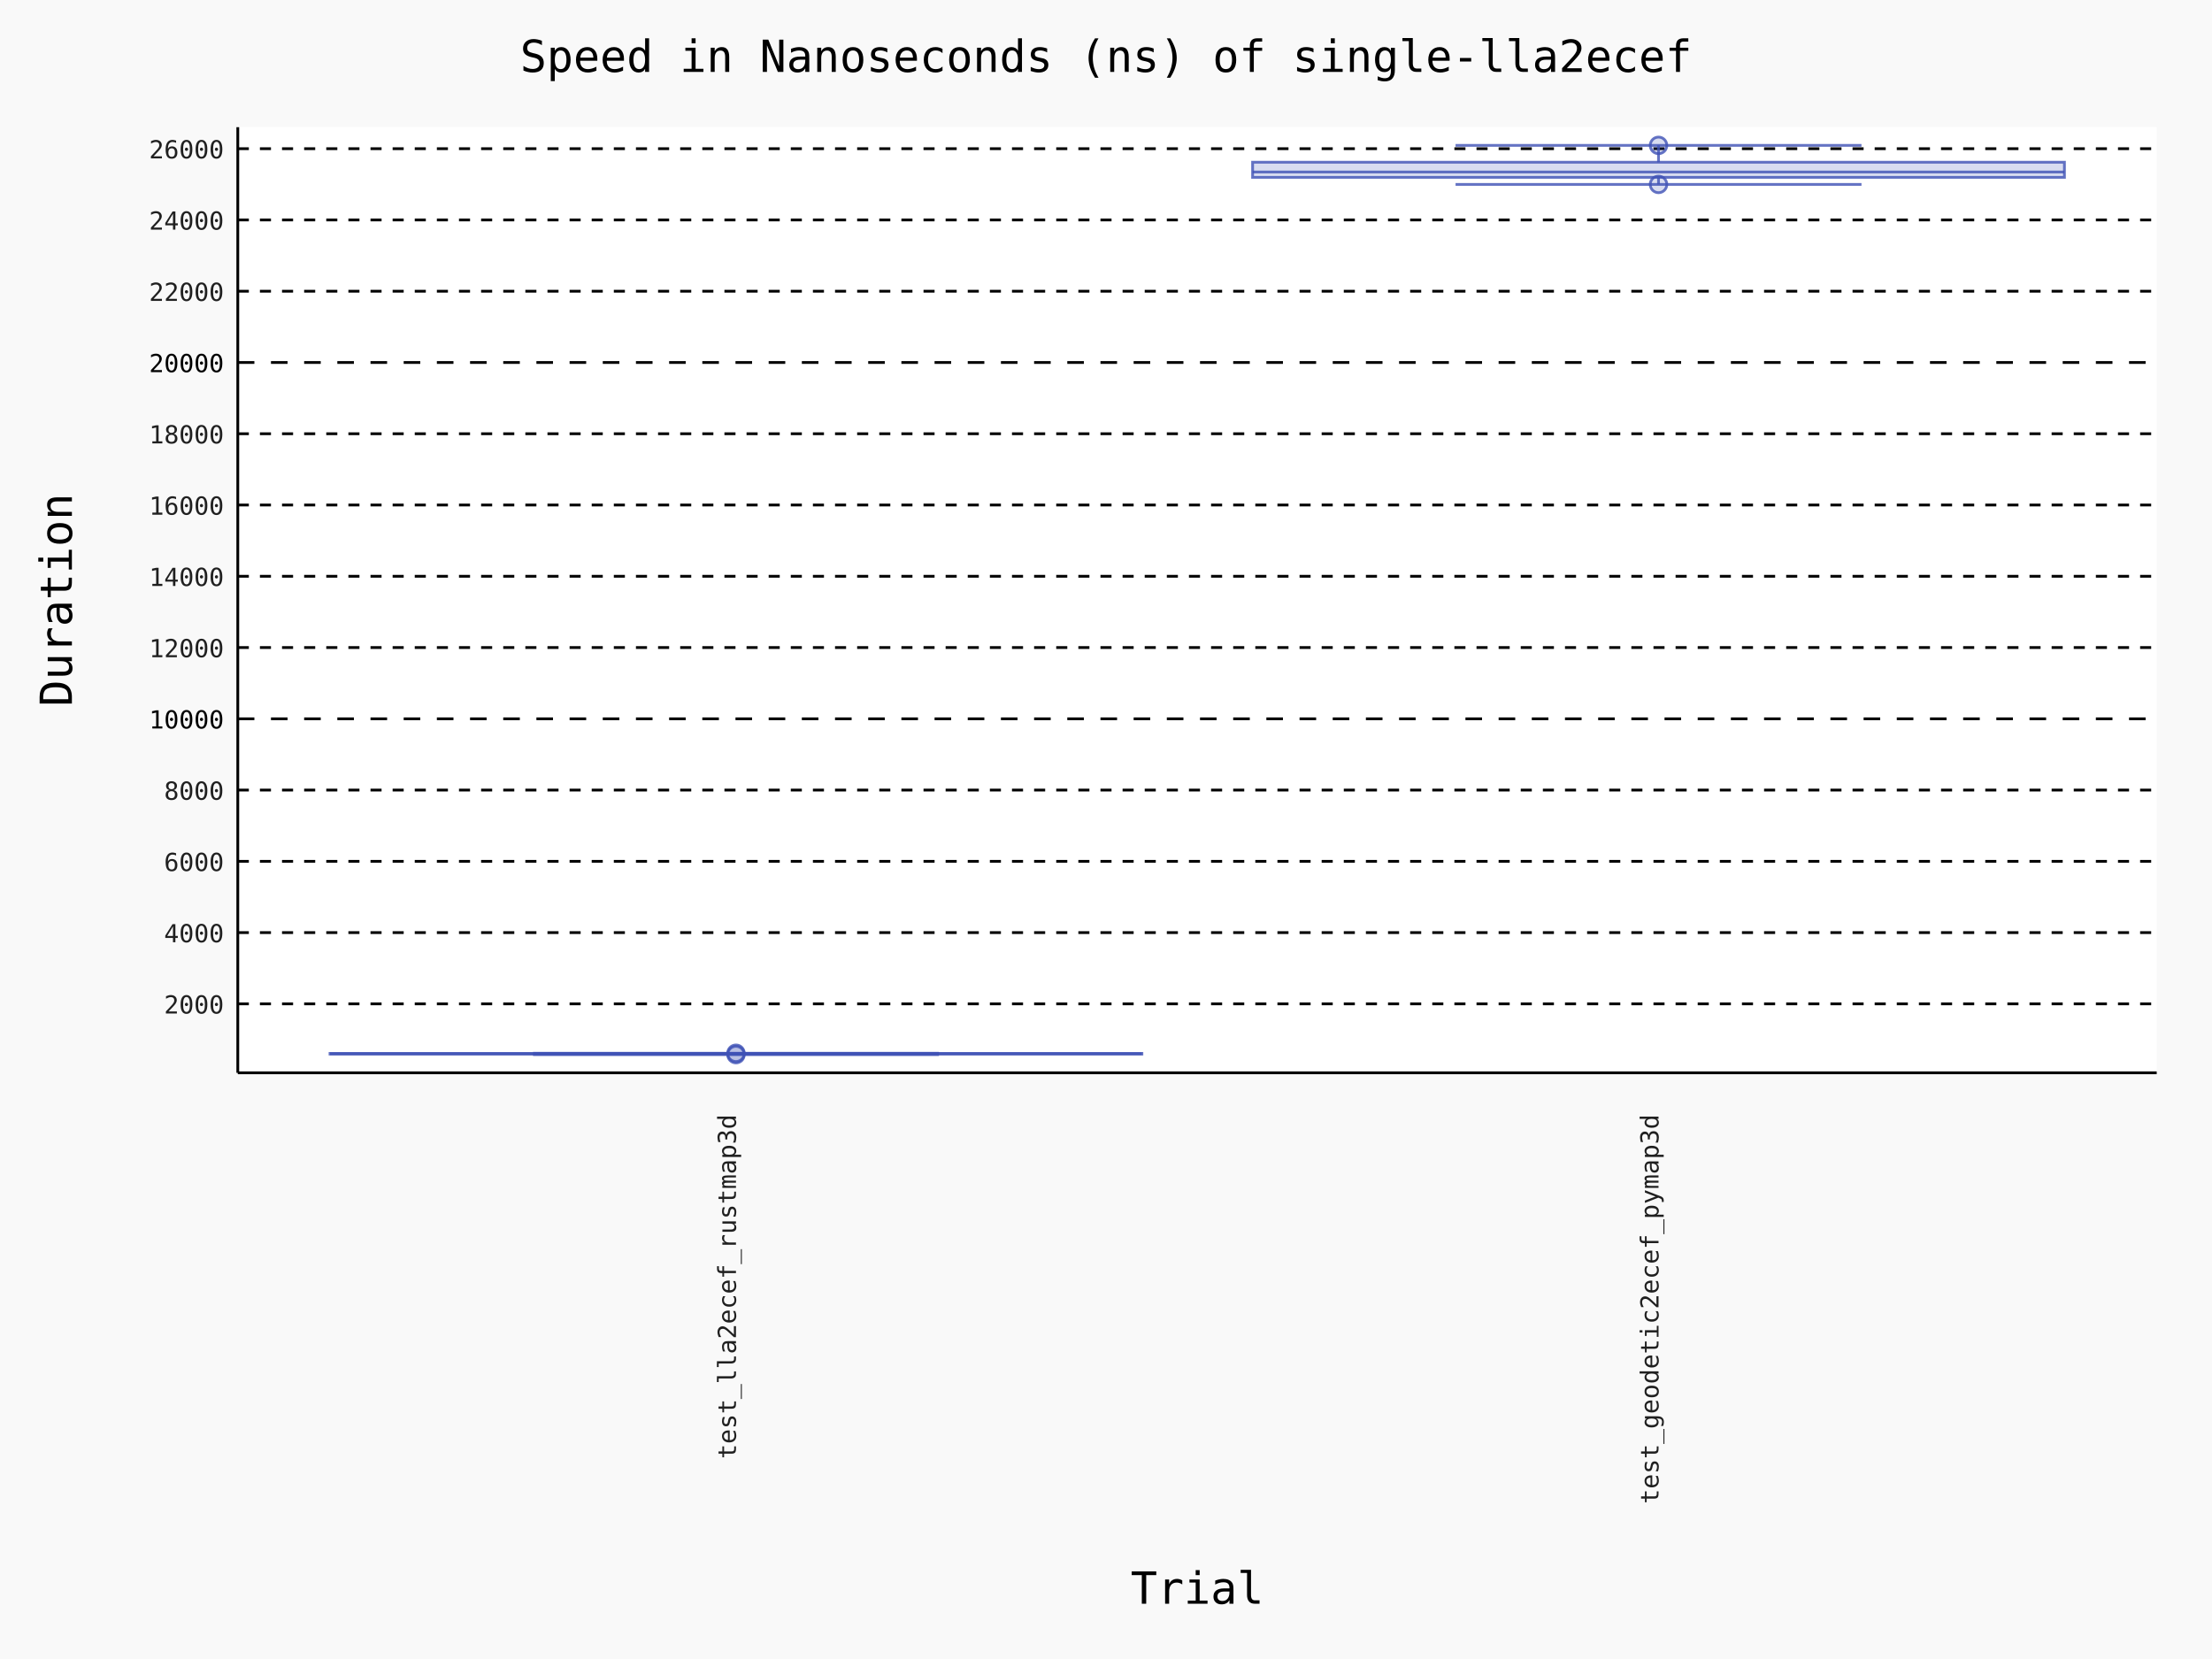
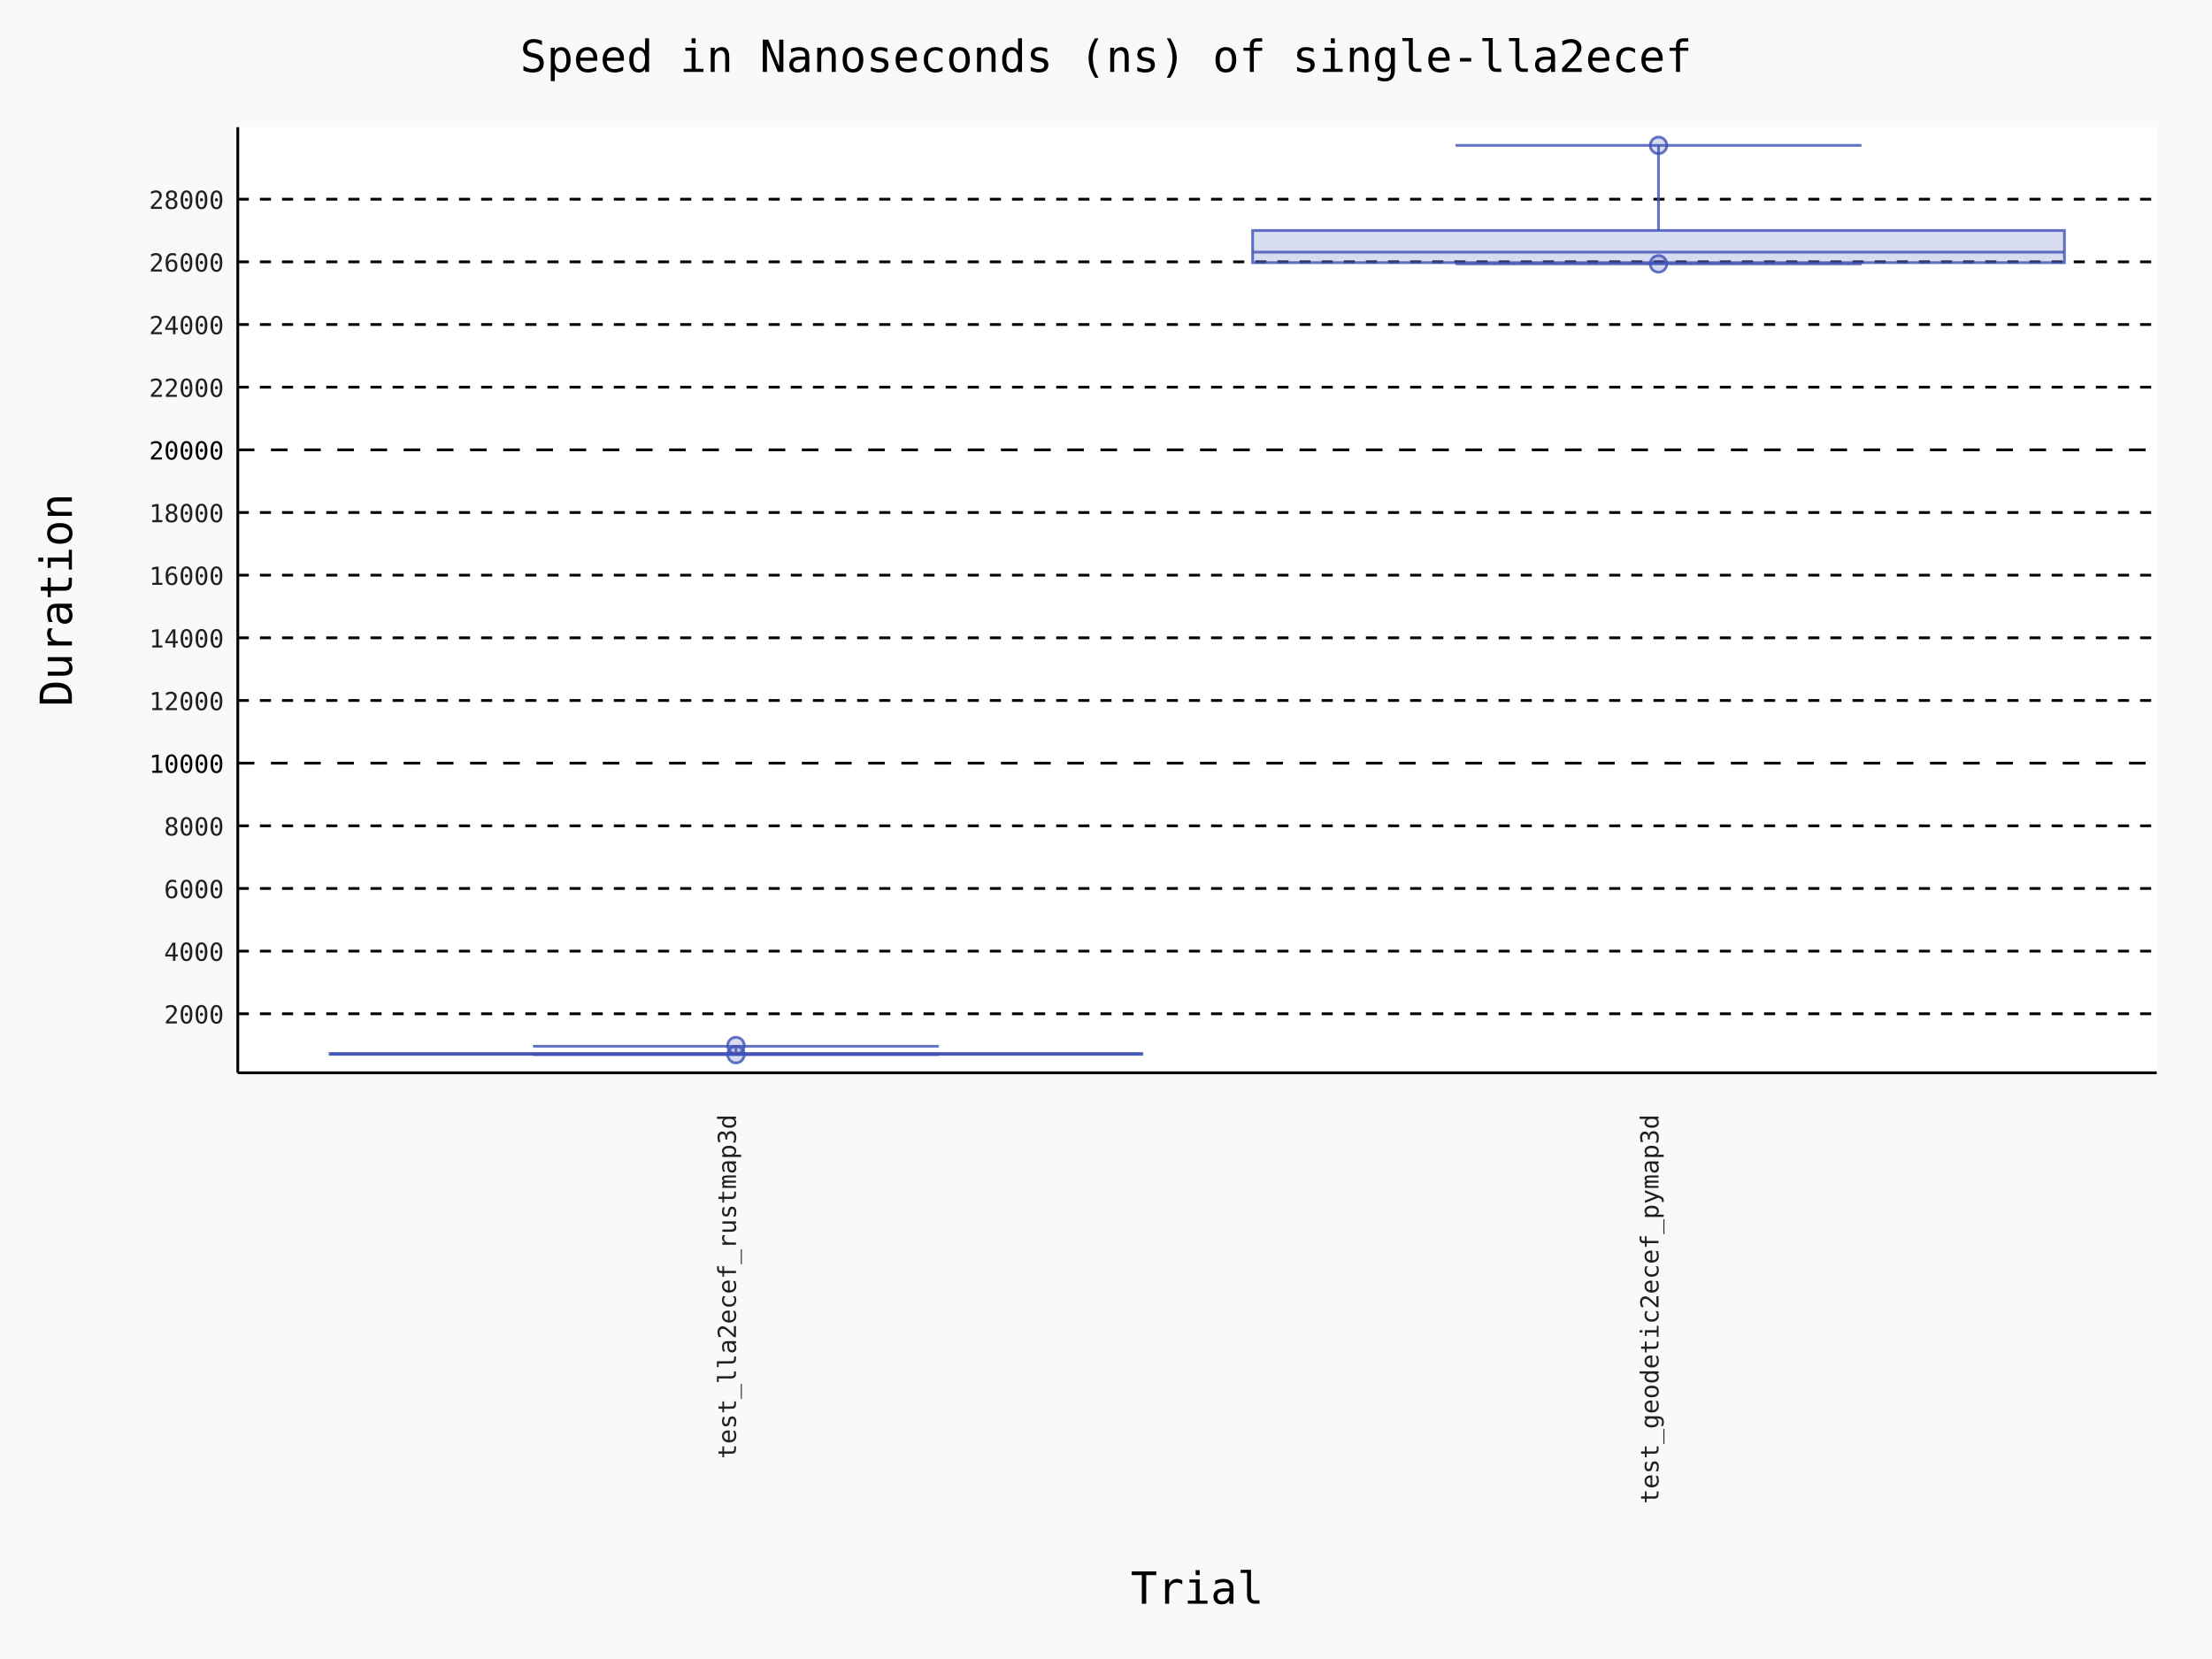
- <svg xmlns="http://www.w3.org/2000/svg" id="chart-179d3051-c34b-4fad-95c3-f160e841d4e8" class="pygal-chart" viewBox="0 0 800 600">
+ <svg xmlns="http://www.w3.org/2000/svg" id="chart-79ec51a6-bb19-4139-9aab-94d301a264d2" class="pygal-chart" viewBox="0 0 800 600">
  <defs>
-     <style type="text/css">#chart-179d3051-c34b-4fad-95c3-f160e841d4e8{-webkit-user-select:none;-webkit-font-smoothing:antialiased;font-family:Consolas,"Deja Vu Sans Mono","Bitstream Vera Sans Mono","Courier New",monospace}#chart-179d3051-c34b-4fad-95c3-f160e841d4e8 .title{font-family:Consolas,"Deja Vu Sans Mono","Bitstream Vera Sans Mono","Courier New",monospace;font-size:16px}#chart-179d3051-c34b-4fad-95c3-f160e841d4e8 .legends .legend text{font-family:Consolas,"Deja Vu Sans Mono","Bitstream Vera Sans Mono","Courier New",monospace;font-size:14px}#chart-179d3051-c34b-4fad-95c3-f160e841d4e8 .axis text{font-family:Consolas,"Deja Vu Sans Mono","Bitstream Vera Sans Mono","Courier New",monospace;font-size:10px}#chart-179d3051-c34b-4fad-95c3-f160e841d4e8 .axis text.major{font-family:Consolas,"Deja Vu Sans Mono","Bitstream Vera Sans Mono","Courier New",monospace;font-size:10px}#chart-179d3051-c34b-4fad-95c3-f160e841d4e8 .text-overlay text.value{font-family:Consolas,"Deja Vu Sans Mono","Bitstream Vera Sans Mono","Courier New",monospace;font-size:16px}#chart-179d3051-c34b-4fad-95c3-f160e841d4e8 .text-overlay text.label{font-family:Consolas,"Deja Vu Sans Mono","Bitstream Vera Sans Mono","Courier New",monospace;font-size:10px}#chart-179d3051-c34b-4fad-95c3-f160e841d4e8 .tooltip{font-family:Consolas,"Deja Vu Sans Mono","Bitstream Vera Sans Mono","Courier New",monospace;font-size:14px}#chart-179d3051-c34b-4fad-95c3-f160e841d4e8 text.no_data{font-family:Consolas,"Deja Vu Sans Mono","Bitstream Vera Sans Mono","Courier New",monospace;font-size:64px}
- #chart-179d3051-c34b-4fad-95c3-f160e841d4e8{background-color:rgba(249,249,249,1)}#chart-179d3051-c34b-4fad-95c3-f160e841d4e8 path,#chart-179d3051-c34b-4fad-95c3-f160e841d4e8 line,#chart-179d3051-c34b-4fad-95c3-f160e841d4e8 rect,#chart-179d3051-c34b-4fad-95c3-f160e841d4e8 circle{-webkit-transition:150ms;-moz-transition:150ms;transition:150ms}#chart-179d3051-c34b-4fad-95c3-f160e841d4e8 .graph &gt; .background{fill:rgba(249,249,249,1)}#chart-179d3051-c34b-4fad-95c3-f160e841d4e8 .plot &gt; .background{fill:rgba(255,255,255,1)}#chart-179d3051-c34b-4fad-95c3-f160e841d4e8 .graph{fill:rgba(0,0,0,.87)}#chart-179d3051-c34b-4fad-95c3-f160e841d4e8 text.no_data{fill:rgba(0,0,0,1)}#chart-179d3051-c34b-4fad-95c3-f160e841d4e8 .title{fill:rgba(0,0,0,1)}#chart-179d3051-c34b-4fad-95c3-f160e841d4e8 .legends .legend text{fill:rgba(0,0,0,.87)}#chart-179d3051-c34b-4fad-95c3-f160e841d4e8 .legends .legend:hover text{fill:rgba(0,0,0,1)}#chart-179d3051-c34b-4fad-95c3-f160e841d4e8 .axis .line{stroke:rgba(0,0,0,1)}#chart-179d3051-c34b-4fad-95c3-f160e841d4e8 .axis .guide.line{stroke:rgba(0,0,0,.54)}#chart-179d3051-c34b-4fad-95c3-f160e841d4e8 .axis .major.line{stroke:rgba(0,0,0,.87)}#chart-179d3051-c34b-4fad-95c3-f160e841d4e8 .axis text.major{fill:rgba(0,0,0,1)}#chart-179d3051-c34b-4fad-95c3-f160e841d4e8 .axis.y .guides:hover .guide.line,#chart-179d3051-c34b-4fad-95c3-f160e841d4e8 .line-graph .axis.x .guides:hover .guide.line,#chart-179d3051-c34b-4fad-95c3-f160e841d4e8 .stackedline-graph .axis.x .guides:hover .guide.line,#chart-179d3051-c34b-4fad-95c3-f160e841d4e8 .xy-graph .axis.x .guides:hover .guide.line{stroke:rgba(0,0,0,1)}#chart-179d3051-c34b-4fad-95c3-f160e841d4e8 .axis .guides:hover text{fill:rgba(0,0,0,1)}#chart-179d3051-c34b-4fad-95c3-f160e841d4e8 .reactive{fill-opacity:.7;stroke-opacity:.8;stroke-width:1}#chart-179d3051-c34b-4fad-95c3-f160e841d4e8 .ci{stroke:rgba(0,0,0,.87)}#chart-179d3051-c34b-4fad-95c3-f160e841d4e8 .reactive.active,#chart-179d3051-c34b-4fad-95c3-f160e841d4e8 .active .reactive{fill-opacity:.8;stroke-opacity:.9;stroke-width:4}#chart-179d3051-c34b-4fad-95c3-f160e841d4e8 .ci .reactive.active{stroke-width:1.5}#chart-179d3051-c34b-4fad-95c3-f160e841d4e8 .series text{fill:rgba(0,0,0,1)}#chart-179d3051-c34b-4fad-95c3-f160e841d4e8 .tooltip rect{fill:rgba(255,255,255,1);stroke:rgba(0,0,0,1);-webkit-transition:opacity 150ms;-moz-transition:opacity 150ms;transition:opacity 150ms}#chart-179d3051-c34b-4fad-95c3-f160e841d4e8 .tooltip .label{fill:rgba(0,0,0,.87)}#chart-179d3051-c34b-4fad-95c3-f160e841d4e8 .tooltip .label{fill:rgba(0,0,0,.87)}#chart-179d3051-c34b-4fad-95c3-f160e841d4e8 .tooltip .legend{font-size:.8em;fill:rgba(0,0,0,.54)}#chart-179d3051-c34b-4fad-95c3-f160e841d4e8 .tooltip .x_label{font-size:.6em;fill:rgba(0,0,0,1)}#chart-179d3051-c34b-4fad-95c3-f160e841d4e8 .tooltip .xlink{font-size:.5em;text-decoration:underline}#chart-179d3051-c34b-4fad-95c3-f160e841d4e8 .tooltip .value{font-size:1.5em}#chart-179d3051-c34b-4fad-95c3-f160e841d4e8 .bound{font-size:.5em}#chart-179d3051-c34b-4fad-95c3-f160e841d4e8 .max-value{font-size:.75em;fill:rgba(0,0,0,.54)}#chart-179d3051-c34b-4fad-95c3-f160e841d4e8 .map-element{fill:rgba(255,255,255,1);stroke:rgba(0,0,0,.54) !important}#chart-179d3051-c34b-4fad-95c3-f160e841d4e8 .map-element .reactive{fill-opacity:inherit;stroke-opacity:inherit}#chart-179d3051-c34b-4fad-95c3-f160e841d4e8 .color-0,#chart-179d3051-c34b-4fad-95c3-f160e841d4e8 .color-0 a:visited{stroke:#3F51B5;fill:#3F51B5}#chart-179d3051-c34b-4fad-95c3-f160e841d4e8 .color-1,#chart-179d3051-c34b-4fad-95c3-f160e841d4e8 .color-1 a:visited{stroke:#3F51B5;fill:#3F51B5}#chart-179d3051-c34b-4fad-95c3-f160e841d4e8 .text-overlay .color-0 text{fill:black}#chart-179d3051-c34b-4fad-95c3-f160e841d4e8 .text-overlay .color-1 text{fill:black}
- #chart-179d3051-c34b-4fad-95c3-f160e841d4e8 text.no_data{text-anchor:middle}#chart-179d3051-c34b-4fad-95c3-f160e841d4e8 .guide.line{fill:none}#chart-179d3051-c34b-4fad-95c3-f160e841d4e8 .centered{text-anchor:middle}#chart-179d3051-c34b-4fad-95c3-f160e841d4e8 .title{text-anchor:middle}#chart-179d3051-c34b-4fad-95c3-f160e841d4e8 .legends .legend text{fill-opacity:1}#chart-179d3051-c34b-4fad-95c3-f160e841d4e8 .axis.x text{text-anchor:middle}#chart-179d3051-c34b-4fad-95c3-f160e841d4e8 .axis.x:not(.web) text[transform]{text-anchor:start}#chart-179d3051-c34b-4fad-95c3-f160e841d4e8 .axis.x:not(.web) text[transform].backwards{text-anchor:end}#chart-179d3051-c34b-4fad-95c3-f160e841d4e8 .axis.y text{text-anchor:end}#chart-179d3051-c34b-4fad-95c3-f160e841d4e8 .axis.y text[transform].backwards{text-anchor:start}#chart-179d3051-c34b-4fad-95c3-f160e841d4e8 .axis.y2 text{text-anchor:start}#chart-179d3051-c34b-4fad-95c3-f160e841d4e8 .axis.y2 text[transform].backwards{text-anchor:end}#chart-179d3051-c34b-4fad-95c3-f160e841d4e8 .axis .guide.line{stroke-dasharray:4,4;stroke:black}#chart-179d3051-c34b-4fad-95c3-f160e841d4e8 .axis .major.guide.line{stroke-dasharray:6,6;stroke:black}#chart-179d3051-c34b-4fad-95c3-f160e841d4e8 .horizontal .axis.y .guide.line,#chart-179d3051-c34b-4fad-95c3-f160e841d4e8 .horizontal .axis.y2 .guide.line,#chart-179d3051-c34b-4fad-95c3-f160e841d4e8 .vertical .axis.x .guide.line{opacity:0}#chart-179d3051-c34b-4fad-95c3-f160e841d4e8 .horizontal .axis.always_show .guide.line,#chart-179d3051-c34b-4fad-95c3-f160e841d4e8 .vertical .axis.always_show .guide.line{opacity:1 !important}#chart-179d3051-c34b-4fad-95c3-f160e841d4e8 .axis.y .guides:hover .guide.line,#chart-179d3051-c34b-4fad-95c3-f160e841d4e8 .axis.y2 .guides:hover .guide.line,#chart-179d3051-c34b-4fad-95c3-f160e841d4e8 .axis.x .guides:hover .guide.line{opacity:1}#chart-179d3051-c34b-4fad-95c3-f160e841d4e8 .axis .guides:hover text{opacity:1}#chart-179d3051-c34b-4fad-95c3-f160e841d4e8 .nofill{fill:none}#chart-179d3051-c34b-4fad-95c3-f160e841d4e8 .subtle-fill{fill-opacity:.2}#chart-179d3051-c34b-4fad-95c3-f160e841d4e8 .dot{stroke-width:1px;fill-opacity:1;stroke-opacity:1}#chart-179d3051-c34b-4fad-95c3-f160e841d4e8 .dot.active{stroke-width:5px}#chart-179d3051-c34b-4fad-95c3-f160e841d4e8 .dot.negative{fill:transparent}#chart-179d3051-c34b-4fad-95c3-f160e841d4e8 text,#chart-179d3051-c34b-4fad-95c3-f160e841d4e8 tspan{stroke:none !important}#chart-179d3051-c34b-4fad-95c3-f160e841d4e8 .series text.active{opacity:1}#chart-179d3051-c34b-4fad-95c3-f160e841d4e8 .tooltip rect{fill-opacity:.95;stroke-width:.5}#chart-179d3051-c34b-4fad-95c3-f160e841d4e8 .tooltip text{fill-opacity:1}#chart-179d3051-c34b-4fad-95c3-f160e841d4e8 .showable{visibility:hidden}#chart-179d3051-c34b-4fad-95c3-f160e841d4e8 .showable.shown{visibility:visible}#chart-179d3051-c34b-4fad-95c3-f160e841d4e8 .gauge-background{fill:rgba(229,229,229,1);stroke:none}#chart-179d3051-c34b-4fad-95c3-f160e841d4e8 .bg-lines{stroke:rgba(249,249,249,1);stroke-width:2px}
+     <style type="text/css">#chart-79ec51a6-bb19-4139-9aab-94d301a264d2{-webkit-user-select:none;-webkit-font-smoothing:antialiased;font-family:Consolas,"Deja Vu Sans Mono","Bitstream Vera Sans Mono","Courier New",monospace}#chart-79ec51a6-bb19-4139-9aab-94d301a264d2 .title{font-family:Consolas,"Deja Vu Sans Mono","Bitstream Vera Sans Mono","Courier New",monospace;font-size:16px}#chart-79ec51a6-bb19-4139-9aab-94d301a264d2 .legends .legend text{font-family:Consolas,"Deja Vu Sans Mono","Bitstream Vera Sans Mono","Courier New",monospace;font-size:14px}#chart-79ec51a6-bb19-4139-9aab-94d301a264d2 .axis text{font-family:Consolas,"Deja Vu Sans Mono","Bitstream Vera Sans Mono","Courier New",monospace;font-size:10px}#chart-79ec51a6-bb19-4139-9aab-94d301a264d2 .axis text.major{font-family:Consolas,"Deja Vu Sans Mono","Bitstream Vera Sans Mono","Courier New",monospace;font-size:10px}#chart-79ec51a6-bb19-4139-9aab-94d301a264d2 .text-overlay text.value{font-family:Consolas,"Deja Vu Sans Mono","Bitstream Vera Sans Mono","Courier New",monospace;font-size:16px}#chart-79ec51a6-bb19-4139-9aab-94d301a264d2 .text-overlay text.label{font-family:Consolas,"Deja Vu Sans Mono","Bitstream Vera Sans Mono","Courier New",monospace;font-size:10px}#chart-79ec51a6-bb19-4139-9aab-94d301a264d2 .tooltip{font-family:Consolas,"Deja Vu Sans Mono","Bitstream Vera Sans Mono","Courier New",monospace;font-size:14px}#chart-79ec51a6-bb19-4139-9aab-94d301a264d2 text.no_data{font-family:Consolas,"Deja Vu Sans Mono","Bitstream Vera Sans Mono","Courier New",monospace;font-size:64px}
+ #chart-79ec51a6-bb19-4139-9aab-94d301a264d2{background-color:rgba(249,249,249,1)}#chart-79ec51a6-bb19-4139-9aab-94d301a264d2 path,#chart-79ec51a6-bb19-4139-9aab-94d301a264d2 line,#chart-79ec51a6-bb19-4139-9aab-94d301a264d2 rect,#chart-79ec51a6-bb19-4139-9aab-94d301a264d2 circle{-webkit-transition:150ms;-moz-transition:150ms;transition:150ms}#chart-79ec51a6-bb19-4139-9aab-94d301a264d2 .graph &gt; .background{fill:rgba(249,249,249,1)}#chart-79ec51a6-bb19-4139-9aab-94d301a264d2 .plot &gt; .background{fill:rgba(255,255,255,1)}#chart-79ec51a6-bb19-4139-9aab-94d301a264d2 .graph{fill:rgba(0,0,0,.87)}#chart-79ec51a6-bb19-4139-9aab-94d301a264d2 text.no_data{fill:rgba(0,0,0,1)}#chart-79ec51a6-bb19-4139-9aab-94d301a264d2 .title{fill:rgba(0,0,0,1)}#chart-79ec51a6-bb19-4139-9aab-94d301a264d2 .legends .legend text{fill:rgba(0,0,0,.87)}#chart-79ec51a6-bb19-4139-9aab-94d301a264d2 .legends .legend:hover text{fill:rgba(0,0,0,1)}#chart-79ec51a6-bb19-4139-9aab-94d301a264d2 .axis .line{stroke:rgba(0,0,0,1)}#chart-79ec51a6-bb19-4139-9aab-94d301a264d2 .axis .guide.line{stroke:rgba(0,0,0,.54)}#chart-79ec51a6-bb19-4139-9aab-94d301a264d2 .axis .major.line{stroke:rgba(0,0,0,.87)}#chart-79ec51a6-bb19-4139-9aab-94d301a264d2 .axis text.major{fill:rgba(0,0,0,1)}#chart-79ec51a6-bb19-4139-9aab-94d301a264d2 .axis.y .guides:hover .guide.line,#chart-79ec51a6-bb19-4139-9aab-94d301a264d2 .line-graph .axis.x .guides:hover .guide.line,#chart-79ec51a6-bb19-4139-9aab-94d301a264d2 .stackedline-graph .axis.x .guides:hover .guide.line,#chart-79ec51a6-bb19-4139-9aab-94d301a264d2 .xy-graph .axis.x .guides:hover .guide.line{stroke:rgba(0,0,0,1)}#chart-79ec51a6-bb19-4139-9aab-94d301a264d2 .axis .guides:hover text{fill:rgba(0,0,0,1)}#chart-79ec51a6-bb19-4139-9aab-94d301a264d2 .reactive{fill-opacity:.7;stroke-opacity:.8;stroke-width:1}#chart-79ec51a6-bb19-4139-9aab-94d301a264d2 .ci{stroke:rgba(0,0,0,.87)}#chart-79ec51a6-bb19-4139-9aab-94d301a264d2 .reactive.active,#chart-79ec51a6-bb19-4139-9aab-94d301a264d2 .active .reactive{fill-opacity:.8;stroke-opacity:.9;stroke-width:4}#chart-79ec51a6-bb19-4139-9aab-94d301a264d2 .ci .reactive.active{stroke-width:1.5}#chart-79ec51a6-bb19-4139-9aab-94d301a264d2 .series text{fill:rgba(0,0,0,1)}#chart-79ec51a6-bb19-4139-9aab-94d301a264d2 .tooltip rect{fill:rgba(255,255,255,1);stroke:rgba(0,0,0,1);-webkit-transition:opacity 150ms;-moz-transition:opacity 150ms;transition:opacity 150ms}#chart-79ec51a6-bb19-4139-9aab-94d301a264d2 .tooltip .label{fill:rgba(0,0,0,.87)}#chart-79ec51a6-bb19-4139-9aab-94d301a264d2 .tooltip .label{fill:rgba(0,0,0,.87)}#chart-79ec51a6-bb19-4139-9aab-94d301a264d2 .tooltip .legend{font-size:.8em;fill:rgba(0,0,0,.54)}#chart-79ec51a6-bb19-4139-9aab-94d301a264d2 .tooltip .x_label{font-size:.6em;fill:rgba(0,0,0,1)}#chart-79ec51a6-bb19-4139-9aab-94d301a264d2 .tooltip .xlink{font-size:.5em;text-decoration:underline}#chart-79ec51a6-bb19-4139-9aab-94d301a264d2 .tooltip .value{font-size:1.5em}#chart-79ec51a6-bb19-4139-9aab-94d301a264d2 .bound{font-size:.5em}#chart-79ec51a6-bb19-4139-9aab-94d301a264d2 .max-value{font-size:.75em;fill:rgba(0,0,0,.54)}#chart-79ec51a6-bb19-4139-9aab-94d301a264d2 .map-element{fill:rgba(255,255,255,1);stroke:rgba(0,0,0,.54) !important}#chart-79ec51a6-bb19-4139-9aab-94d301a264d2 .map-element .reactive{fill-opacity:inherit;stroke-opacity:inherit}#chart-79ec51a6-bb19-4139-9aab-94d301a264d2 .color-0,#chart-79ec51a6-bb19-4139-9aab-94d301a264d2 .color-0 a:visited{stroke:#3F51B5;fill:#3F51B5}#chart-79ec51a6-bb19-4139-9aab-94d301a264d2 .color-1,#chart-79ec51a6-bb19-4139-9aab-94d301a264d2 .color-1 a:visited{stroke:#3F51B5;fill:#3F51B5}#chart-79ec51a6-bb19-4139-9aab-94d301a264d2 .text-overlay .color-0 text{fill:black}#chart-79ec51a6-bb19-4139-9aab-94d301a264d2 .text-overlay .color-1 text{fill:black}
+ #chart-79ec51a6-bb19-4139-9aab-94d301a264d2 text.no_data{text-anchor:middle}#chart-79ec51a6-bb19-4139-9aab-94d301a264d2 .guide.line{fill:none}#chart-79ec51a6-bb19-4139-9aab-94d301a264d2 .centered{text-anchor:middle}#chart-79ec51a6-bb19-4139-9aab-94d301a264d2 .title{text-anchor:middle}#chart-79ec51a6-bb19-4139-9aab-94d301a264d2 .legends .legend text{fill-opacity:1}#chart-79ec51a6-bb19-4139-9aab-94d301a264d2 .axis.x text{text-anchor:middle}#chart-79ec51a6-bb19-4139-9aab-94d301a264d2 .axis.x:not(.web) text[transform]{text-anchor:start}#chart-79ec51a6-bb19-4139-9aab-94d301a264d2 .axis.x:not(.web) text[transform].backwards{text-anchor:end}#chart-79ec51a6-bb19-4139-9aab-94d301a264d2 .axis.y text{text-anchor:end}#chart-79ec51a6-bb19-4139-9aab-94d301a264d2 .axis.y text[transform].backwards{text-anchor:start}#chart-79ec51a6-bb19-4139-9aab-94d301a264d2 .axis.y2 text{text-anchor:start}#chart-79ec51a6-bb19-4139-9aab-94d301a264d2 .axis.y2 text[transform].backwards{text-anchor:end}#chart-79ec51a6-bb19-4139-9aab-94d301a264d2 .axis .guide.line{stroke-dasharray:4,4;stroke:black}#chart-79ec51a6-bb19-4139-9aab-94d301a264d2 .axis .major.guide.line{stroke-dasharray:6,6;stroke:black}#chart-79ec51a6-bb19-4139-9aab-94d301a264d2 .horizontal .axis.y .guide.line,#chart-79ec51a6-bb19-4139-9aab-94d301a264d2 .horizontal .axis.y2 .guide.line,#chart-79ec51a6-bb19-4139-9aab-94d301a264d2 .vertical .axis.x .guide.line{opacity:0}#chart-79ec51a6-bb19-4139-9aab-94d301a264d2 .horizontal .axis.always_show .guide.line,#chart-79ec51a6-bb19-4139-9aab-94d301a264d2 .vertical .axis.always_show .guide.line{opacity:1 !important}#chart-79ec51a6-bb19-4139-9aab-94d301a264d2 .axis.y .guides:hover .guide.line,#chart-79ec51a6-bb19-4139-9aab-94d301a264d2 .axis.y2 .guides:hover .guide.line,#chart-79ec51a6-bb19-4139-9aab-94d301a264d2 .axis.x .guides:hover .guide.line{opacity:1}#chart-79ec51a6-bb19-4139-9aab-94d301a264d2 .axis .guides:hover text{opacity:1}#chart-79ec51a6-bb19-4139-9aab-94d301a264d2 .nofill{fill:none}#chart-79ec51a6-bb19-4139-9aab-94d301a264d2 .subtle-fill{fill-opacity:.2}#chart-79ec51a6-bb19-4139-9aab-94d301a264d2 .dot{stroke-width:1px;fill-opacity:1;stroke-opacity:1}#chart-79ec51a6-bb19-4139-9aab-94d301a264d2 .dot.active{stroke-width:5px}#chart-79ec51a6-bb19-4139-9aab-94d301a264d2 .dot.negative{fill:transparent}#chart-79ec51a6-bb19-4139-9aab-94d301a264d2 text,#chart-79ec51a6-bb19-4139-9aab-94d301a264d2 tspan{stroke:none !important}#chart-79ec51a6-bb19-4139-9aab-94d301a264d2 .series text.active{opacity:1}#chart-79ec51a6-bb19-4139-9aab-94d301a264d2 .tooltip rect{fill-opacity:.95;stroke-width:.5}#chart-79ec51a6-bb19-4139-9aab-94d301a264d2 .tooltip text{fill-opacity:1}#chart-79ec51a6-bb19-4139-9aab-94d301a264d2 .showable{visibility:hidden}#chart-79ec51a6-bb19-4139-9aab-94d301a264d2 .showable.shown{visibility:visible}#chart-79ec51a6-bb19-4139-9aab-94d301a264d2 .gauge-background{fill:rgba(229,229,229,1);stroke:none}#chart-79ec51a6-bb19-4139-9aab-94d301a264d2 .bg-lines{stroke:rgba(249,249,249,1);stroke-width:2px}
.tooltip .value{font-size:1em !important}.axis text{font-size:9px !important}</style>
  </defs>
  <g class="graph custombox-graph vertical">
    <rect x="0" y="0" width="800" height="600" class="background" />
    <g transform="translate(86, 46)" class="plot">
      <rect x="0" y="0" width="694.0" height="342.0" class="background" />
      <g class="axis y always_show">
        <path d="M0 342 h694" class="line" />
        <g class="guides">
-           <path d="M0 317.059 h694" class="guide line" />
-           <text x="-5" y="320.559" class="">2000</text>
+           <path d="M0 320.648 h694" class="guide line" />
+           <text x="-5" y="324.148" class="">2000</text>
        </g>
        <g class="guides">
-           <path d="M0 291.286 h694" class="guide line" />
-           <text x="-5" y="294.786" class="">4000</text>
+           <path d="M0 297.986 h694" class="guide line" />
+           <text x="-5" y="301.486" class="">4000</text>
        </g>
        <g class="guides">
-           <path d="M0 265.512 h694" class="guide line" />
-           <text x="-5" y="269.012" class="">6000</text>
+           <path d="M0 275.324 h694" class="guide line" />
+           <text x="-5" y="278.824" class="">6000</text>
        </g>
        <g class="guides">
-           <path d="M0 239.738 h694" class="guide line" />
-           <text x="-5" y="243.238" class="">8000</text>
+           <path d="M0 252.662 h694" class="guide line" />
+           <text x="-5" y="256.162" class="">8000</text>
        </g>
        <g class="guides">
-           <path d="M0 213.965 h694" class="major guide line" />
-           <text x="-5" y="217.465" class="major">10000</text>
+           <path d="M0 230 h694" class="major guide line" />
+           <text x="-5" y="233.5" class="major">10000</text>
        </g>
        <g class="guides">
-           <path d="M0 188.191 h694" class="guide line" />
-           <text x="-5" y="191.691" class="">12000</text>
+           <path d="M0 207.338 h694" class="guide line" />
+           <text x="-5" y="210.838" class="">12000</text>
        </g>
        <g class="guides">
-           <path d="M0 162.417 h694" class="guide line" />
-           <text x="-5" y="165.917" class="">14000</text>
+           <path d="M0 184.676 h694" class="guide line" />
+           <text x="-5" y="188.176" class="">14000</text>
        </g>
        <g class="guides">
-           <path d="M0 136.644 h694" class="guide line" />
-           <text x="-5" y="140.144" class="">16000</text>
+           <path d="M0 162.015 h694" class="guide line" />
+           <text x="-5" y="165.515" class="">16000</text>
        </g>
        <g class="guides">
-           <path d="M0 110.87 h694" class="guide line" />
-           <text x="-5" y="114.37" class="">18000</text>
+           <path d="M0 139.353 h694" class="guide line" />
+           <text x="-5" y="142.853" class="">18000</text>
        </g>
        <g class="guides">
-           <path d="M0 85.096 h694" class="major guide line" />
-           <text x="-5" y="88.596" class="major">20000</text>
+           <path d="M0 116.691 h694" class="major guide line" />
+           <text x="-5" y="120.191" class="major">20000</text>
        </g>
        <g class="guides">
-           <path d="M0 59.323 h694" class="guide line" />
-           <text x="-5" y="62.823" class="">22000</text>
+           <path d="M0 94.029 h694" class="guide line" />
+           <text x="-5" y="97.529" class="">22000</text>
        </g>
        <g class="guides">
-           <path d="M0 33.549 h694" class="guide line" />
-           <text x="-5" y="37.049" class="">24000</text>
+           <path d="M0 71.367 h694" class="guide line" />
+           <text x="-5" y="74.867" class="">24000</text>
        </g>
        <g class="guides">
-           <path d="M0 7.775 h694" class="guide line" />
-           <text x="-5" y="11.275" class="">26000</text>
+           <path d="M0 48.705 h694" class="guide line" />
+           <text x="-5" y="52.205" class="">26000</text>
+         </g>
+         <g class="guides">
+           <path d="M0 26.043 h694" class="guide line" />
+           <text x="-5" y="29.543" class="">28000</text>
        </g>
      </g>
      <g class="axis x">
        <path d="M0 0 v342" class="line" />
        <g class="guides">
          <path d="M180.173 0 v342" class="guide line" />
          <text x="180.173" y="357.0" class="backwards" transform="rotate(270 180.1731 357)">test_lla2ecef_rustmap3d</text>
        </g>
        <g class="guides">
          <path d="M513.827 0 v342" class="guide line" />
          <text x="513.827" y="357.0" class="backwards" transform="rotate(270 513.8269 357)">test_geodetic2ecef_pymap3d</text>
        </g>
      </g>
      <g class="series serie-0 color-0">
        <g class="boxes">
          <g class="box">
-             <path stroke-width="3" d="M106.769 335.419 L253.577 335.419" class="reactive tooltip-trigger" />
-             <path stroke-width="3" d="M33.365 335.09 L326.981 335.09" class="reactive tooltip-trigger" />
-             <path stroke-width="3" d="M106.769 334.921 L253.577 334.921" class="reactive tooltip-trigger" />
-             <path stroke-width="2" d="M180.173 335.419 L180.173 335.22" class="reactive tooltip-trigger" />
-             <path stroke-width="2" d="M180.173 334.921 L180.173 334.984" class="reactive tooltip-trigger" />
-             <rect x="33.365" y="334.984" height="0.236" width="293.615" class="subtle-fill reactive tooltip-trigger" />
-             <circle cx="180.173" cy="335.419" r="3" class="subtle-fill reactive tooltip-trigger" />
-             <circle cx="180.173" cy="334.921" r="3" class="subtle-fill reactive tooltip-trigger" />
+             <path stroke-width="3" d="M106.769 335.412 L253.577 335.412" class="reactive tooltip-trigger" />
+             <path stroke-width="3" d="M33.365 335.182 L326.981 335.182" class="reactive tooltip-trigger" />
+             <path stroke-width="3" d="M106.769 332.396 L253.577 332.396" class="reactive tooltip-trigger" />
+             <path stroke-width="2" d="M180.173 335.412 L180.173 335.304" class="reactive tooltip-trigger" />
+             <path stroke-width="2" d="M180.173 332.396 L180.173 335.009" class="reactive tooltip-trigger" />
+             <rect x="33.365" y="335.009" height="0.294" width="293.615" class="subtle-fill reactive tooltip-trigger" />
+             <circle cx="180.173" cy="335.412" r="3" class="subtle-fill reactive tooltip-trigger" />
+             <circle cx="180.173" cy="332.145" r="3" class="subtle-fill reactive tooltip-trigger" />
          </g>
        </g>
      </g>
      <g class="series serie-1 color-1">
        <g class="boxes">
          <g class="box">
-             <path stroke-width="3" d="M440.423 20.695 L587.231 20.695" class="reactive tooltip-trigger" />
-             <path stroke-width="3" d="M367.019 16.206 L660.635 16.206" class="reactive tooltip-trigger" />
-             <path stroke-width="3" d="M440.423 6.578 L587.231 6.578" class="reactive tooltip-trigger" />
-             <path stroke-width="2" d="M513.827 20.695 L513.827 18.147" class="reactive tooltip-trigger" />
-             <path stroke-width="2" d="M513.827 6.578 L513.827 12.666" class="reactive tooltip-trigger" />
-             <rect x="367.019" y="12.666" height="5.481" width="293.615" class="subtle-fill reactive tooltip-trigger" />
-             <circle cx="513.827" cy="20.695" r="3" class="subtle-fill reactive tooltip-trigger" />
-             <circle cx="513.827" cy="6.578" r="3" class="subtle-fill reactive tooltip-trigger" />
+             <path stroke-width="3" d="M440.423 49.43 L587.231 49.43" class="reactive tooltip-trigger" />
+             <path stroke-width="3" d="M367.019 45.181 L660.635 45.181" class="reactive tooltip-trigger" />
+             <path stroke-width="3" d="M440.423 6.579 L587.231 6.579" class="reactive tooltip-trigger" />
+             <path stroke-width="2" d="M513.827 49.43 L513.827 48.992" class="reactive tooltip-trigger" />
+             <path stroke-width="2" d="M513.827 6.579 L513.827 37.355" class="reactive tooltip-trigger" />
+             <rect x="367.019" y="37.355" height="11.637" width="293.615" class="subtle-fill reactive tooltip-trigger" />
+             <circle cx="513.827" cy="49.43" r="3" class="subtle-fill reactive tooltip-trigger" />
+             <circle cx="513.827" cy="6.579" r="3" class="subtle-fill reactive tooltip-trigger" />
          </g>
        </g>
      </g>
    </g>
    <g class="titles">
      <text x="400.0" y="26" class="title plot_title">Speed in Nanoseconds (ns) of single-lla2ecef</text>
      <text x="433.0" y="580.0" class="title">Trial</text>
      <text x="0" y="243.0" class="title" transform="rotate(-90 0 217)">Duration</text>
    </g>
    <g transform="translate(86, 46)" class="plot overlay">
      <g class="series serie-0 color-0" />
      <g class="series serie-1 color-1" />
    </g>
    <g transform="translate(86, 46)" class="plot text-overlay">
      <g class="series serie-0 color-0" />
      <g class="series serie-1 color-1" />
    </g>
    <g transform="translate(86, 46)" class="plot tooltip-overlay">
      <g transform="translate(0 0)" style="opacity: 0" class="tooltip">
        <rect rx="0" ry="0" width="0" height="0" class="tooltip-box" />
        <g class="text" />
      </g>
    </g>
  </g>
</svg>
